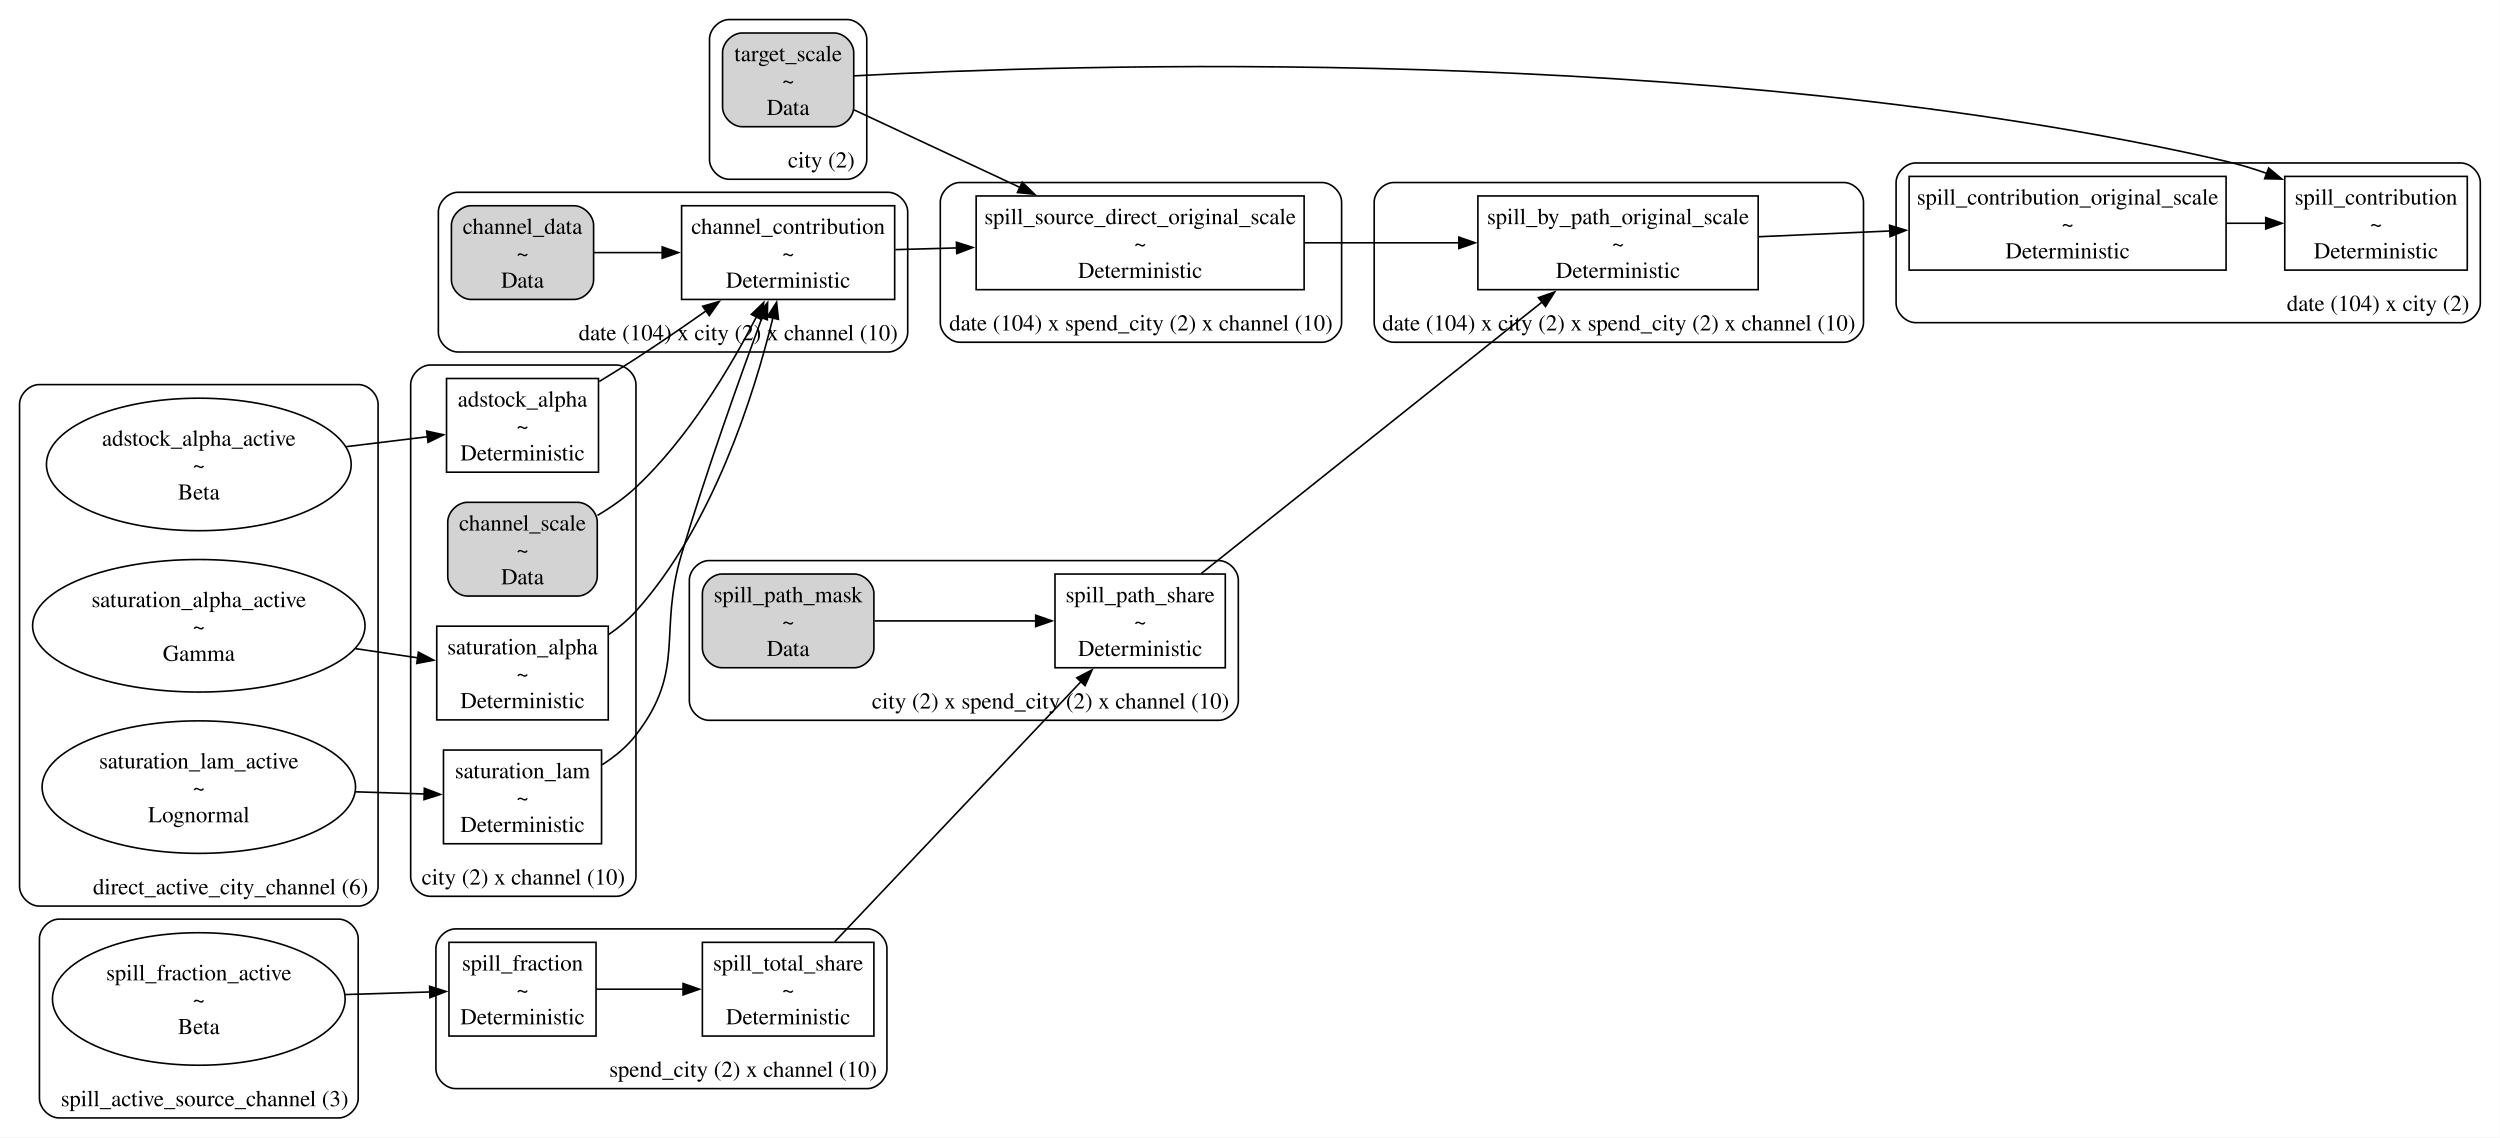
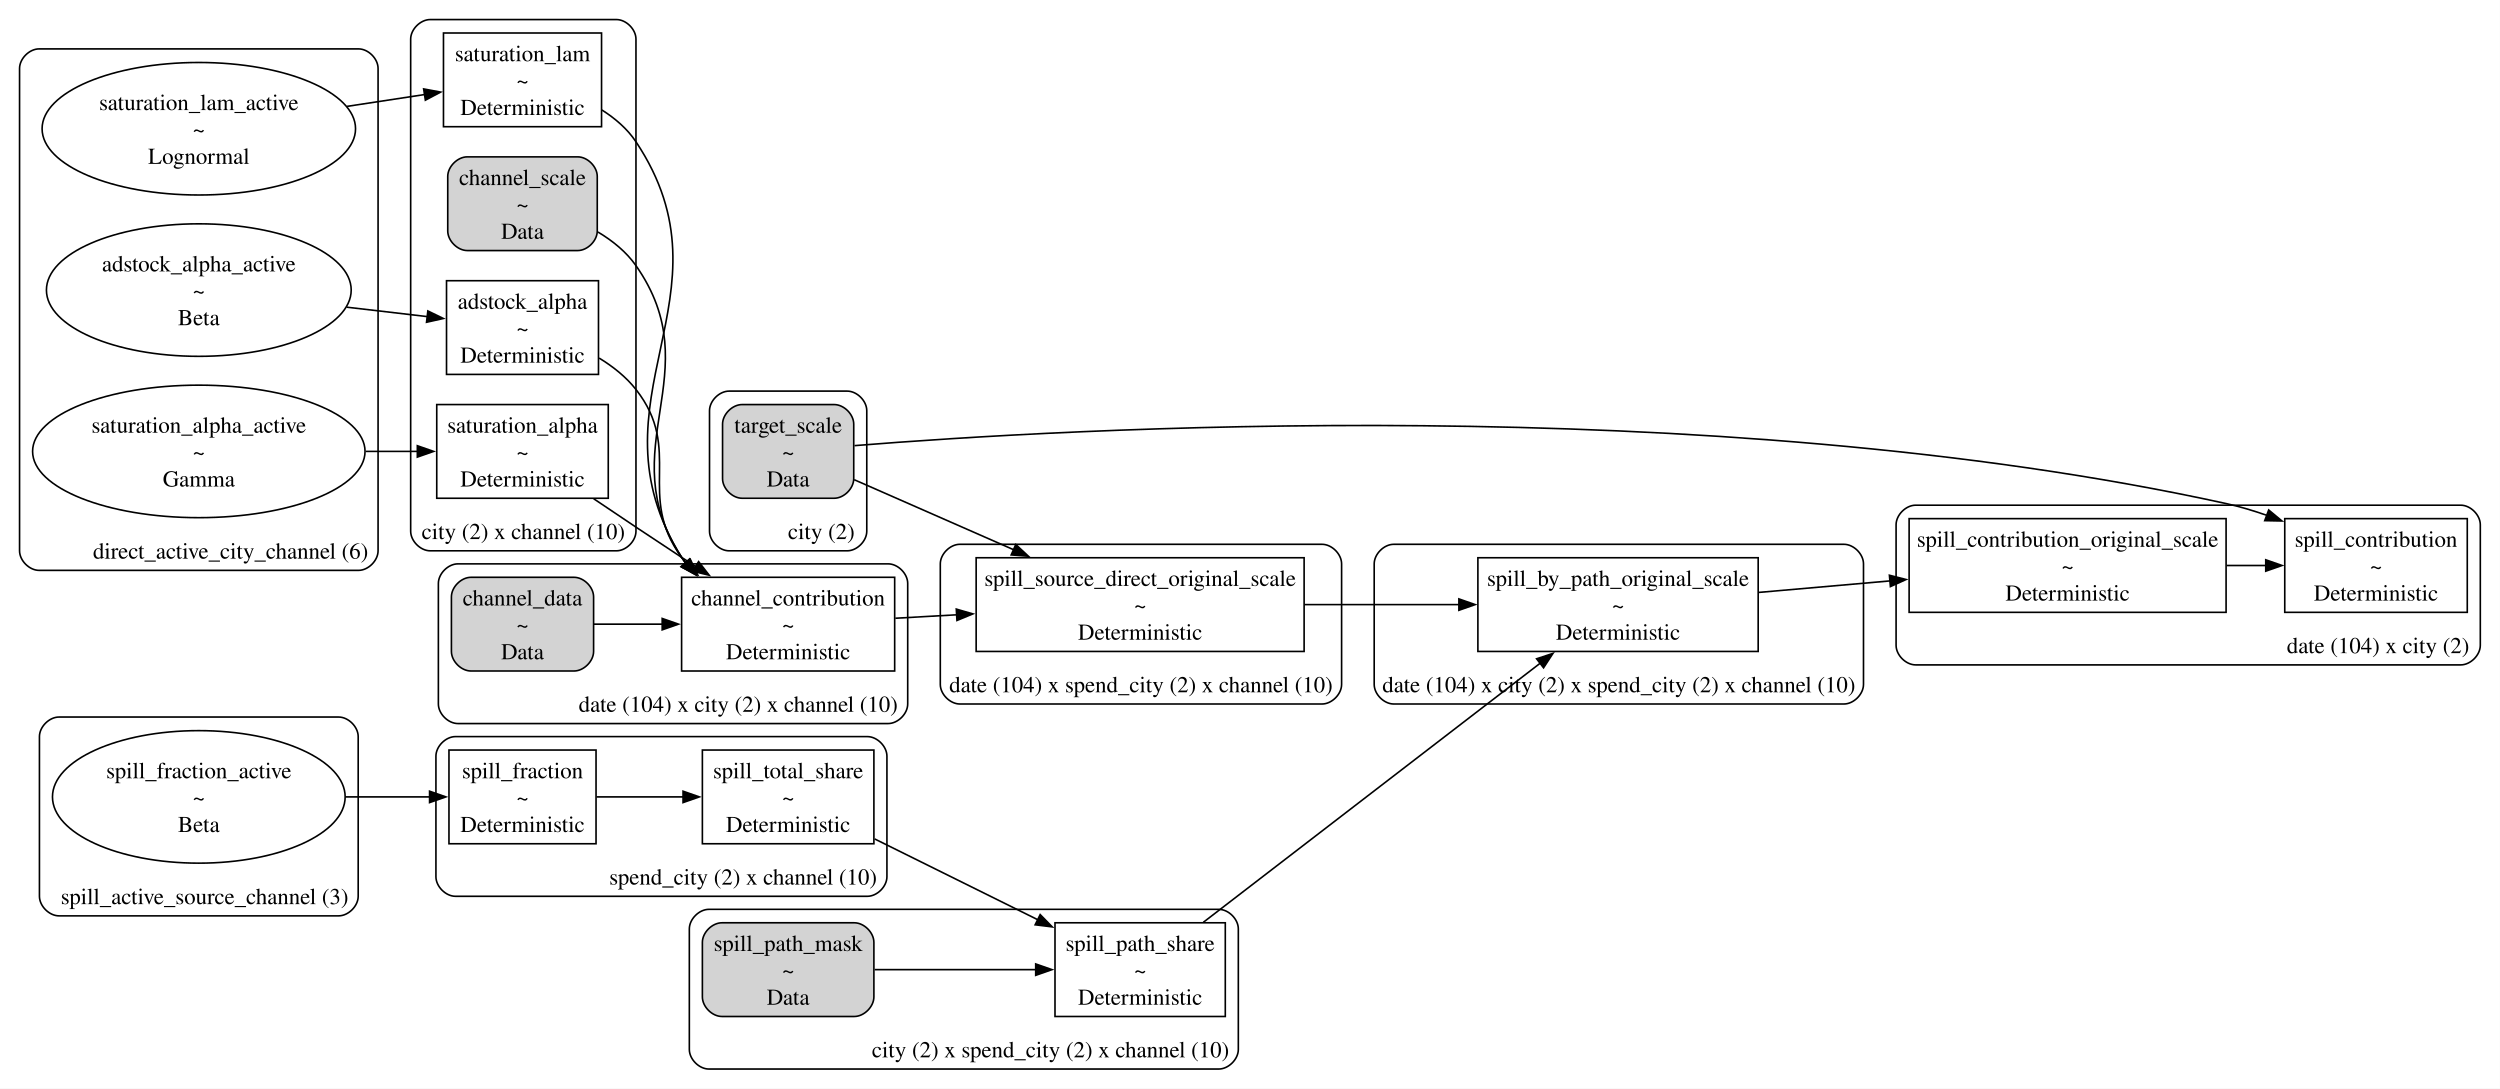
- <svg xmlns="http://www.w3.org/2000/svg" width="3196pt" height="1454pt" viewBox="0.00 0.00 3196.00 1454.00">
-   <g id="graph0" class="graph" transform="scale(2.08333 2.08333) rotate(0) translate(4 694)">
-     <polygon fill="white" stroke="none" points="-4,4 -4,-694 1530,-694 1530,4 -4,4" />
+ <svg xmlns="http://www.w3.org/2000/svg" width="3196pt" height="1392pt" viewBox="0.00 0.00 3196.00 1392.00">
+   <g id="graph0" class="graph" transform="scale(2.08333 2.08333) rotate(0) translate(4 664)">
+     <polygon fill="white" stroke="none" points="-4,4 -4,-664 1530,-664 1530,4 -4,4" />
    <g id="clust1" class="cluster">
-       <path fill="none" stroke="black" d="M275.5,-26C275.5,-26 528.25,-26 528.25,-26 534.25,-26 540.25,-32 540.25,-38 540.25,-38 540.25,-112 540.25,-112 540.25,-118 534.25,-124 528.25,-124 528.25,-124 275.5,-124 275.5,-124 269.5,-124 263.5,-118 263.5,-112 263.5,-112 263.5,-38 263.5,-38 263.5,-32 269.5,-26 275.5,-26" />
-       <text xml:space="preserve" text-anchor="middle" x="452" y="-33.2" font-family="Times,serif" font-size="14.00">spend_city (2) x channel (10)</text>
+       <path fill="none" stroke="black" d="M260,-326C260,-326 374.25,-326 374.25,-326 380.25,-326 386.25,-332 386.25,-338 386.25,-338 386.25,-640 386.25,-640 386.25,-646 380.25,-652 374.25,-652 374.25,-652 260,-652 260,-652 254,-652 248,-646 248,-640 248,-640 248,-338 248,-338 248,-332 254,-326 260,-326" />
+       <text xml:space="preserve" text-anchor="middle" x="317.13" y="-333.2" font-family="Times,serif" font-size="14.00">city (2) x channel (10)</text>
    </g>
    <g id="clust2" class="cluster">
-       <path fill="none" stroke="black" d="M431,-252C431,-252 743.88,-252 743.88,-252 749.88,-252 755.88,-258 755.88,-264 755.88,-264 755.88,-338 755.88,-338 755.88,-344 749.88,-350 743.88,-350 743.88,-350 431,-350 431,-350 425,-350 419,-344 419,-338 419,-338 419,-264 419,-264 419,-258 425,-252 431,-252" />
-       <text xml:space="preserve" text-anchor="middle" x="640.63" y="-259.2" font-family="Times,serif" font-size="14.00">city (2) x spend_city (2) x channel (10)</text>
+       <path fill="none" stroke="black" d="M443.38,-326C443.38,-326 515.88,-326 515.88,-326 521.88,-326 527.88,-332 527.88,-338 527.88,-338 527.88,-412 527.88,-412 527.88,-418 521.88,-424 515.88,-424 515.88,-424 443.38,-424 443.38,-424 437.38,-424 431.38,-418 431.38,-412 431.38,-412 431.38,-338 431.38,-338 431.38,-332 437.38,-326 443.38,-326" />
+       <text xml:space="preserve" text-anchor="middle" x="500" y="-333.2" font-family="Times,serif" font-size="14.00">city (2)</text>
    </g>
    <g id="clust3" class="cluster">
-       <path fill="none" stroke="black" d="M1171.5,-496C1171.5,-496 1506,-496 1506,-496 1512,-496 1518,-502 1518,-508 1518,-508 1518,-582 1518,-582 1518,-588 1512,-594 1506,-594 1506,-594 1171.5,-594 1171.5,-594 1165.5,-594 1159.5,-588 1159.5,-582 1159.5,-582 1159.5,-508 1159.5,-508 1159.5,-502 1165.5,-496 1171.5,-496" />
-       <text xml:space="preserve" text-anchor="middle" x="1455.25" y="-503.2" font-family="Times,serif" font-size="14.00">date (104) x city (2)</text>
+       <path fill="none" stroke="black" d="M20,-314C20,-314 216,-314 216,-314 222,-314 228,-320 228,-326 228,-326 228,-622 228,-622 228,-628 222,-634 216,-634 216,-634 20,-634 20,-634 14,-634 8,-628 8,-622 8,-622 8,-326 8,-326 8,-320 14,-314 20,-314" />
+       <text xml:space="preserve" text-anchor="middle" x="137.5" y="-321.2" font-family="Times,serif" font-size="14.00">direct_active_city_channel (6)</text>
    </g>
    <g id="clust4" class="cluster">
-       <path fill="none" stroke="black" d="M20,-138C20,-138 216,-138 216,-138 222,-138 228,-144 228,-150 228,-150 228,-446 228,-446 228,-452 222,-458 216,-458 216,-458 20,-458 20,-458 14,-458 8,-452 8,-446 8,-446 8,-150 8,-150 8,-144 14,-138 20,-138" />
-       <text xml:space="preserve" text-anchor="middle" x="137.5" y="-145.2" font-family="Times,serif" font-size="14.00">direct_active_city_channel (6)</text>
+       <path fill="none" stroke="black" d="M275.5,-114C275.5,-114 528.25,-114 528.25,-114 534.25,-114 540.25,-120 540.25,-126 540.25,-126 540.25,-200 540.25,-200 540.25,-206 534.25,-212 528.25,-212 528.25,-212 275.5,-212 275.5,-212 269.5,-212 263.5,-206 263.5,-200 263.5,-200 263.5,-126 263.5,-126 263.5,-120 269.5,-114 275.5,-114" />
+       <text xml:space="preserve" text-anchor="middle" x="452" y="-121.2" font-family="Times,serif" font-size="14.00">spend_city (2) x channel (10)</text>
    </g>
    <g id="clust5" class="cluster">
-       <path fill="none" stroke="black" d="M260,-144C260,-144 374.25,-144 374.25,-144 380.25,-144 386.25,-150 386.25,-156 386.25,-156 386.25,-458 386.25,-458 386.25,-464 380.25,-470 374.25,-470 374.25,-470 260,-470 260,-470 254,-470 248,-464 248,-458 248,-458 248,-156 248,-156 248,-150 254,-144 260,-144" />
-       <text xml:space="preserve" text-anchor="middle" x="317.13" y="-151.2" font-family="Times,serif" font-size="14.00">city (2) x channel (10)</text>
+       <path fill="none" stroke="black" d="M277,-220C277,-220 541,-220 541,-220 547,-220 553,-226 553,-232 553,-232 553,-306 553,-306 553,-312 547,-318 541,-318 541,-318 277,-318 277,-318 271,-318 265,-312 265,-306 265,-306 265,-232 265,-232 265,-226 271,-220 277,-220" />
+       <text xml:space="preserve" text-anchor="middle" x="449" y="-227.2" font-family="Times,serif" font-size="14.00">date (104) x city (2) x channel (10)</text>
    </g>
    <g id="clust6" class="cluster">
-       <path fill="none" stroke="black" d="M443.38,-584C443.38,-584 515.88,-584 515.88,-584 521.88,-584 527.88,-590 527.88,-596 527.88,-596 527.88,-670 527.88,-670 527.88,-676 521.88,-682 515.88,-682 515.88,-682 443.38,-682 443.38,-682 437.38,-682 431.38,-676 431.38,-670 431.38,-670 431.38,-596 431.38,-596 431.38,-590 437.38,-584 443.38,-584" />
-       <text xml:space="preserve" text-anchor="middle" x="500" y="-591.2" font-family="Times,serif" font-size="14.00">city (2)</text>
+       <path fill="none" stroke="black" d="M851.25,-232C851.25,-232 1127.5,-232 1127.5,-232 1133.5,-232 1139.5,-238 1139.5,-244 1139.5,-244 1139.5,-318 1139.5,-318 1139.5,-324 1133.5,-330 1127.5,-330 1127.5,-330 851.25,-330 851.25,-330 845.25,-330 839.25,-324 839.25,-318 839.25,-318 839.25,-244 839.25,-244 839.25,-238 845.25,-232 851.25,-232" />
+       <text xml:space="preserve" text-anchor="middle" x="989.38" y="-239.2" font-family="Times,serif" font-size="14.00">date (104) x city (2) x spend_city (2) x channel (10)</text>
    </g>
    <g id="clust7" class="cluster">
-       <path fill="none" stroke="black" d="M277,-478C277,-478 541,-478 541,-478 547,-478 553,-484 553,-490 553,-490 553,-564 553,-564 553,-570 547,-576 541,-576 541,-576 277,-576 277,-576 271,-576 265,-570 265,-564 265,-564 265,-490 265,-490 265,-484 271,-478 277,-478" />
-       <text xml:space="preserve" text-anchor="middle" x="449" y="-485.2" font-family="Times,serif" font-size="14.00">date (104) x city (2) x channel (10)</text>
+       <path fill="none" stroke="black" d="M32.2,-102C32.2,-102 203.8,-102 203.8,-102 209.8,-102 215.8,-108 215.8,-114 215.8,-114 215.8,-212 215.8,-212 215.8,-218 209.8,-224 203.8,-224 203.8,-224 32.2,-224 32.2,-224 26.2,-224 20.2,-218 20.2,-212 20.2,-212 20.2,-114 20.2,-114 20.2,-108 26.2,-102 32.2,-102" />
+       <text xml:space="preserve" text-anchor="middle" x="121.55" y="-109.2" font-family="Times,serif" font-size="14.00">spill_active_source_channel (3)</text>
    </g>
    <g id="clust8" class="cluster">
-       <path fill="none" stroke="black" d="M585,-484C585,-484 807.25,-484 807.25,-484 813.25,-484 819.25,-490 819.25,-496 819.25,-496 819.25,-570 819.25,-570 819.25,-576 813.25,-582 807.25,-582 807.25,-582 585,-582 585,-582 579,-582 573,-576 573,-570 573,-570 573,-496 573,-496 573,-490 579,-484 585,-484" />
-       <text xml:space="preserve" text-anchor="middle" x="696.13" y="-491.2" font-family="Times,serif" font-size="14.00">date (104) x spend_city (2) x channel (10)</text>
+       <path fill="none" stroke="black" d="M431,-8C431,-8 743.88,-8 743.88,-8 749.88,-8 755.88,-14 755.88,-20 755.88,-20 755.88,-94 755.88,-94 755.88,-100 749.88,-106 743.88,-106 743.88,-106 431,-106 431,-106 425,-106 419,-100 419,-94 419,-94 419,-20 419,-20 419,-14 425,-8 431,-8" />
+       <text xml:space="preserve" text-anchor="middle" x="640.63" y="-15.2" font-family="Times,serif" font-size="14.00">city (2) x spend_city (2) x channel (10)</text>
    </g>
    <g id="clust9" class="cluster">
-       <path fill="none" stroke="black" d="M851.25,-484C851.25,-484 1127.5,-484 1127.5,-484 1133.5,-484 1139.5,-490 1139.5,-496 1139.5,-496 1139.5,-570 1139.5,-570 1139.5,-576 1133.5,-582 1127.5,-582 1127.5,-582 851.25,-582 851.25,-582 845.25,-582 839.25,-576 839.25,-570 839.25,-570 839.25,-496 839.25,-496 839.25,-490 845.25,-484 851.25,-484" />
-       <text xml:space="preserve" text-anchor="middle" x="989.38" y="-491.2" font-family="Times,serif" font-size="14.00">date (104) x city (2) x spend_city (2) x channel (10)</text>
+       <path fill="none" stroke="black" d="M1171.5,-256C1171.5,-256 1506,-256 1506,-256 1512,-256 1518,-262 1518,-268 1518,-268 1518,-342 1518,-342 1518,-348 1512,-354 1506,-354 1506,-354 1171.5,-354 1171.5,-354 1165.5,-354 1159.5,-348 1159.5,-342 1159.5,-342 1159.5,-268 1159.5,-268 1159.5,-262 1165.5,-256 1171.5,-256" />
+       <text xml:space="preserve" text-anchor="middle" x="1455.25" y="-263.2" font-family="Times,serif" font-size="14.00">date (104) x city (2)</text>
    </g>
    <g id="clust10" class="cluster">
-       <path fill="none" stroke="black" d="M32.2,-8C32.2,-8 203.8,-8 203.8,-8 209.8,-8 215.8,-14 215.8,-20 215.8,-20 215.8,-118 215.8,-118 215.8,-124 209.8,-130 203.8,-130 203.8,-130 32.2,-130 32.2,-130 26.2,-130 20.2,-124 20.2,-118 20.2,-118 20.2,-20 20.2,-20 20.2,-14 26.2,-8 32.2,-8" />
-       <text xml:space="preserve" text-anchor="middle" x="121.55" y="-15.2" font-family="Times,serif" font-size="14.00">spill_active_source_channel (3)</text>
+       <path fill="none" stroke="black" d="M585,-232C585,-232 807.25,-232 807.25,-232 813.25,-232 819.25,-238 819.25,-244 819.25,-244 819.25,-318 819.25,-318 819.25,-324 813.25,-330 807.25,-330 807.25,-330 585,-330 585,-330 579,-330 573,-324 573,-318 573,-318 573,-244 573,-244 573,-238 579,-232 585,-232" />
+       <text xml:space="preserve" text-anchor="middle" x="696.13" y="-239.2" font-family="Times,serif" font-size="14.00">date (104) x spend_city (2) x channel (10)</text>
    </g>
    <g id="node1" class="node">
-       <polygon fill="none" stroke="black" points="361.75,-115.75 271.5,-115.75 271.5,-58.25 361.75,-58.25 361.75,-115.75" />
-       <text xml:space="preserve" text-anchor="middle" x="316.63" y="-98.45" font-family="Times,serif" font-size="14.00">spill_fraction</text>
-       <text xml:space="preserve" text-anchor="middle" x="316.63" y="-81.95" font-family="Times,serif" font-size="14.00">~</text>
-       <text xml:space="preserve" text-anchor="middle" x="316.63" y="-65.45" font-family="Times,serif" font-size="14.00">Deterministic</text>
+       <polygon fill="none" stroke="black" points="369.25,-415.75 264,-415.75 264,-358.25 369.25,-358.25 369.25,-415.75" />
+       <text xml:space="preserve" text-anchor="middle" x="316.63" y="-398.45" font-family="Times,serif" font-size="14.00">saturation_alpha</text>
+       <text xml:space="preserve" text-anchor="middle" x="316.63" y="-381.95" font-family="Times,serif" font-size="14.00">~</text>
+       <text xml:space="preserve" text-anchor="middle" x="316.63" y="-365.45" font-family="Times,serif" font-size="14.00">Deterministic</text>
+     </g>
+     <g id="node12" class="node">
+       <polygon fill="none" stroke="black" points="545,-309.75 414.25,-309.75 414.25,-252.25 545,-252.25 545,-309.75" />
+       <text xml:space="preserve" text-anchor="middle" x="479.63" y="-292.45" font-family="Times,serif" font-size="14.00">channel_contribution</text>
+       <text xml:space="preserve" text-anchor="middle" x="479.63" y="-275.95" font-family="Times,serif" font-size="14.00">~</text>
+       <text xml:space="preserve" text-anchor="middle" x="479.63" y="-259.45" font-family="Times,serif" font-size="14.00">Deterministic</text>
+     </g>
+     <g id="edge11" class="edge">
+       <path fill="none" stroke="black" d="M360.28,-357.97C377.04,-346.65 396.49,-333.63 414.25,-322 417.1,-320.14 420.02,-318.24 422.97,-316.32" />
+       <polygon fill="black" stroke="black" points="424.69,-319.38 431.2,-311.02 420.9,-313.5 424.69,-319.38" />
    </g>
    <g id="node2" class="node">
-       <polygon fill="none" stroke="black" points="532.25,-115.75 427,-115.75 427,-58.25 532.25,-58.25 532.25,-115.75" />
-       <text xml:space="preserve" text-anchor="middle" x="479.63" y="-98.45" font-family="Times,serif" font-size="14.00">spill_total_share</text>
-       <text xml:space="preserve" text-anchor="middle" x="479.63" y="-81.95" font-family="Times,serif" font-size="14.00">~</text>
-       <text xml:space="preserve" text-anchor="middle" x="479.63" y="-65.45" font-family="Times,serif" font-size="14.00">Deterministic</text>
-     </g>
-     <g id="edge1" class="edge">
-       <path fill="none" stroke="black" d="M362.05,-87C378.46,-87 397.4,-87 415.18,-87" />
-       <polygon fill="black" stroke="black" points="415.14,-90.5 425.14,-87 415.14,-83.5 415.14,-90.5" />
+       <polygon fill="none" stroke="black" points="363.25,-491.75 270,-491.75 270,-434.25 363.25,-434.25 363.25,-491.75" />
+       <text xml:space="preserve" text-anchor="middle" x="316.63" y="-474.45" font-family="Times,serif" font-size="14.00">adstock_alpha</text>
+       <text xml:space="preserve" text-anchor="middle" x="316.63" y="-457.95" font-family="Times,serif" font-size="14.00">~</text>
+       <text xml:space="preserve" text-anchor="middle" x="316.63" y="-441.45" font-family="Times,serif" font-size="14.00">Deterministic</text>
+     </g>
+     <g id="edge15" class="edge">
+       <path fill="none" stroke="black" d="M363.64,-444.28C372.12,-439.1 380.2,-432.71 386.25,-425 415.53,-387.68 386.13,-360.2 414.25,-322 415.23,-320.67 416.27,-319.36 417.36,-318.1" />
+       <polygon fill="black" stroke="black" points="419.57,-320.84 424.12,-311.27 414.6,-315.91 419.57,-320.84" />
    </g>
    <g id="node3" class="node">
-       <polygon fill="none" stroke="black" points="747.88,-341.75 643.38,-341.75 643.38,-284.25 747.88,-284.25 747.88,-341.75" />
-       <text xml:space="preserve" text-anchor="middle" x="695.63" y="-324.45" font-family="Times,serif" font-size="14.00">spill_path_share</text>
-       <text xml:space="preserve" text-anchor="middle" x="695.63" y="-307.95" font-family="Times,serif" font-size="14.00">~</text>
-       <text xml:space="preserve" text-anchor="middle" x="695.63" y="-291.45" font-family="Times,serif" font-size="14.00">Deterministic</text>
-     </g>
-     <g id="edge3" class="edge">
-       <path fill="none" stroke="black" d="M508.16,-116.08C546.77,-156.85 616.98,-231 659.36,-275.76" />
-       <polygon fill="black" stroke="black" points="656.73,-278.07 666.15,-282.93 661.82,-273.26 656.73,-278.07" />
-     </g>
-     <g id="node18" class="node">
-       <polygon fill="none" stroke="black" points="1074.88,-573.75 902.88,-573.75 902.88,-516.25 1074.88,-516.25 1074.88,-573.75" />
-       <text xml:space="preserve" text-anchor="middle" x="988.88" y="-556.45" font-family="Times,serif" font-size="14.00">spill_by_path_original_scale</text>
-       <text xml:space="preserve" text-anchor="middle" x="988.88" y="-539.95" font-family="Times,serif" font-size="14.00">~</text>
-       <text xml:space="preserve" text-anchor="middle" x="988.88" y="-523.45" font-family="Times,serif" font-size="14.00">Deterministic</text>
-     </g>
-     <g id="edge18" class="edge">
-       <path fill="none" stroke="black" d="M733.22,-342.15C786.3,-384.43 884.59,-462.73 942.3,-508.7" />
-       <polygon fill="black" stroke="black" points="940.02,-511.35 950.02,-514.85 944.38,-505.88 940.02,-511.35" />
-     </g>
-     <g id="node4" class="node">
-       <path fill="lightgrey" stroke="black" d="M520.25,-341.75C520.25,-341.75 439,-341.75 439,-341.75 433,-341.75 427,-335.75 427,-329.75 427,-329.75 427,-296.25 427,-296.25 427,-290.25 433,-284.25 439,-284.25 439,-284.25 520.25,-284.25 520.25,-284.25 526.25,-284.25 532.25,-290.25 532.25,-296.25 532.25,-296.25 532.25,-329.75 532.25,-329.75 532.25,-335.75 526.25,-341.75 520.25,-341.75" />
-       <text xml:space="preserve" text-anchor="middle" x="479.63" y="-324.45" font-family="Times,serif" font-size="14.00">spill_path_mask</text>
-       <text xml:space="preserve" text-anchor="middle" x="479.63" y="-307.95" font-family="Times,serif" font-size="14.00">~</text>
-       <text xml:space="preserve" text-anchor="middle" x="479.63" y="-291.45" font-family="Times,serif" font-size="14.00">Data</text>
-     </g>
-     <g id="edge2" class="edge">
-       <path fill="none" stroke="black" d="M532.7,-313C562.56,-313 600.25,-313 631.76,-313" />
-       <polygon fill="black" stroke="black" points="631.54,-316.5 641.54,-313 631.54,-309.5 631.54,-316.5" />
-     </g>
-     <g id="node5" class="node">
-       <polygon fill="none" stroke="black" points="1362,-585.75 1167.5,-585.75 1167.5,-528.25 1362,-528.25 1362,-585.75" />
-       <text xml:space="preserve" text-anchor="middle" x="1264.75" y="-568.45" font-family="Times,serif" font-size="14.00">spill_contribution_original_scale</text>
-       <text xml:space="preserve" text-anchor="middle" x="1264.75" y="-551.95" font-family="Times,serif" font-size="14.00">~</text>
-       <text xml:space="preserve" text-anchor="middle" x="1264.75" y="-535.45" font-family="Times,serif" font-size="14.00">Deterministic</text>
-     </g>
-     <g id="node6" class="node">
-       <polygon fill="none" stroke="black" points="1510,-585.75 1398,-585.75 1398,-528.25 1510,-528.25 1510,-585.75" />
-       <text xml:space="preserve" text-anchor="middle" x="1454" y="-568.45" font-family="Times,serif" font-size="14.00">spill_contribution</text>
-       <text xml:space="preserve" text-anchor="middle" x="1454" y="-551.95" font-family="Times,serif" font-size="14.00">~</text>
-       <text xml:space="preserve" text-anchor="middle" x="1454" y="-535.45" font-family="Times,serif" font-size="14.00">Deterministic</text>
-     </g>
-     <g id="edge13" class="edge">
-       <path fill="none" stroke="black" d="M1362.39,-557C1370.56,-557 1378.7,-557 1386.56,-557" />
-       <polygon fill="black" stroke="black" points="1386.34,-560.5 1396.34,-557 1386.34,-553.5 1386.34,-560.5" />
-     </g>
-     <g id="node7" class="node">
-       <ellipse fill="none" stroke="black" cx="118" cy="-211" rx="96.17" ry="40.66" />
-       <text xml:space="preserve" text-anchor="middle" x="118" y="-222.45" font-family="Times,serif" font-size="14.00">saturation_lam_active</text>
-       <text xml:space="preserve" text-anchor="middle" x="118" y="-205.95" font-family="Times,serif" font-size="14.00">~</text>
-       <text xml:space="preserve" text-anchor="middle" x="118" y="-189.45" font-family="Times,serif" font-size="14.00">Lognormal</text>
-     </g>
-     <g id="node10" class="node">
-       <polygon fill="none" stroke="black" points="365.13,-233.75 268.13,-233.75 268.13,-176.25 365.13,-176.25 365.13,-233.75" />
-       <text xml:space="preserve" text-anchor="middle" x="316.63" y="-216.45" font-family="Times,serif" font-size="14.00">saturation_lam</text>
-       <text xml:space="preserve" text-anchor="middle" x="316.63" y="-199.95" font-family="Times,serif" font-size="14.00">~</text>
-       <text xml:space="preserve" text-anchor="middle" x="316.63" y="-183.45" font-family="Times,serif" font-size="14.00">Deterministic</text>
-     </g>
-     <g id="edge15" class="edge">
-       <path fill="none" stroke="black" d="M214.14,-208.1C228.55,-207.66 243.05,-207.21 256.39,-206.81" />
-       <polygon fill="black" stroke="black" points="256.4,-210.31 266.28,-206.51 256.18,-203.31 256.4,-210.31" />
-     </g>
-     <g id="node8" class="node">
-       <ellipse fill="none" stroke="black" cx="118" cy="-310" rx="102" ry="40.66" />
-       <text xml:space="preserve" text-anchor="middle" x="118" y="-321.45" font-family="Times,serif" font-size="14.00">saturation_alpha_active</text>
-       <text xml:space="preserve" text-anchor="middle" x="118" y="-304.95" font-family="Times,serif" font-size="14.00">~</text>
-       <text xml:space="preserve" text-anchor="middle" x="118" y="-288.45" font-family="Times,serif" font-size="14.00">Gamma</text>
-     </g>
-     <g id="node13" class="node">
-       <polygon fill="none" stroke="black" points="369.25,-309.75 264,-309.75 264,-252.25 369.25,-252.25 369.25,-309.75" />
-       <text xml:space="preserve" text-anchor="middle" x="316.63" y="-292.45" font-family="Times,serif" font-size="14.00">saturation_alpha</text>
-       <text xml:space="preserve" text-anchor="middle" x="316.63" y="-275.95" font-family="Times,serif" font-size="14.00">~</text>
-       <text xml:space="preserve" text-anchor="middle" x="316.63" y="-259.45" font-family="Times,serif" font-size="14.00">Deterministic</text>
-     </g>
-     <g id="edge16" class="edge">
-       <path fill="none" stroke="black" d="M214.14,-295.97C227.2,-294.04 240.34,-292.1 252.62,-290.29" />
-       <polygon fill="black" stroke="black" points="252.76,-293.81 262.14,-288.89 251.74,-286.88 252.76,-293.81" />
-     </g>
-     <g id="node9" class="node">
-       <ellipse fill="none" stroke="black" cx="118" cy="-409" rx="93.51" ry="40.66" />
-       <text xml:space="preserve" text-anchor="middle" x="118" y="-420.45" font-family="Times,serif" font-size="14.00">adstock_alpha_active</text>
-       <text xml:space="preserve" text-anchor="middle" x="118" y="-403.95" font-family="Times,serif" font-size="14.00">~</text>
-       <text xml:space="preserve" text-anchor="middle" x="118" y="-387.45" font-family="Times,serif" font-size="14.00">Beta</text>
-     </g>
-     <g id="node11" class="node">
-       <polygon fill="none" stroke="black" points="363.25,-461.75 270,-461.75 270,-404.25 363.25,-404.25 363.25,-461.75" />
-       <text xml:space="preserve" text-anchor="middle" x="316.63" y="-444.45" font-family="Times,serif" font-size="14.00">adstock_alpha</text>
-       <text xml:space="preserve" text-anchor="middle" x="316.63" y="-427.95" font-family="Times,serif" font-size="14.00">~</text>
-       <text xml:space="preserve" text-anchor="middle" x="316.63" y="-411.45" font-family="Times,serif" font-size="14.00">Deterministic</text>
-     </g>
-     <g id="edge5" class="edge">
-       <path fill="none" stroke="black" d="M208.39,-419.91C225.46,-421.99 242.88,-424.12 258.58,-426.04" />
-       <polygon fill="black" stroke="black" points="257.84,-429.47 268.19,-427.21 258.68,-422.52 257.84,-429.47" />
-     </g>
-     <g id="node16" class="node">
-       <polygon fill="none" stroke="black" points="545,-567.75 414.25,-567.75 414.25,-510.25 545,-510.25 545,-567.75" />
-       <text xml:space="preserve" text-anchor="middle" x="479.63" y="-550.45" font-family="Times,serif" font-size="14.00">channel_contribution</text>
-       <text xml:space="preserve" text-anchor="middle" x="479.63" y="-533.95" font-family="Times,serif" font-size="14.00">~</text>
-       <text xml:space="preserve" text-anchor="middle" x="479.63" y="-517.45" font-family="Times,serif" font-size="14.00">Deterministic</text>
-     </g>
-     <g id="edge7" class="edge">
-       <path fill="none" stroke="black" d="M365.51,-224.73C373.33,-229.72 380.68,-235.77 386.25,-243 417.29,-283.32 399.65,-305.26 414.25,-354 429.43,-404.7 449.95,-462.13 463.7,-499.37" />
-       <polygon fill="black" stroke="black" points="460.28,-500.21 467.04,-508.36 466.84,-497.77 460.28,-500.21" />
-     </g>
-     <g id="edge8" class="edge">
-       <path fill="none" stroke="black" d="M363.69,-459.88C371.29,-464.49 379.03,-469.31 386.25,-474 400.42,-483.2 415.5,-493.56 429.29,-503.27" />
-       <polygon fill="black" stroke="black" points="427.18,-506.07 437.37,-508.99 431.23,-500.35 427.18,-506.07" />
-     </g>
-     <g id="node12" class="node">
-       <path fill="lightgrey" stroke="black" d="M350.5,-385.75C350.5,-385.75 282.75,-385.75 282.75,-385.75 276.75,-385.75 270.75,-379.75 270.75,-373.75 270.75,-373.75 270.75,-340.25 270.75,-340.25 270.75,-334.25 276.75,-328.25 282.75,-328.25 282.75,-328.25 350.5,-328.25 350.5,-328.25 356.5,-328.25 362.5,-334.25 362.5,-340.25 362.5,-340.25 362.5,-373.75 362.5,-373.75 362.5,-379.75 356.5,-385.75 350.5,-385.75" />
-       <text xml:space="preserve" text-anchor="middle" x="316.63" y="-368.45" font-family="Times,serif" font-size="14.00">channel_scale</text>
-       <text xml:space="preserve" text-anchor="middle" x="316.63" y="-351.95" font-family="Times,serif" font-size="14.00">~</text>
-       <text xml:space="preserve" text-anchor="middle" x="316.63" y="-335.45" font-family="Times,serif" font-size="14.00">Data</text>
-     </g>
-     <g id="edge9" class="edge">
-       <path fill="none" stroke="black" d="M362.65,-377.71C371.01,-382.69 379.3,-388.48 386.25,-395 418.28,-425.02 444.11,-468.37 460.23,-499.66" />
-       <polygon fill="black" stroke="black" points="457.02,-501.06 464.64,-508.42 463.27,-497.91 457.02,-501.06" />
-     </g>
-     <g id="edge10" class="edge">
-       <path fill="none" stroke="black" d="M369.55,-304.65C375.66,-308.85 381.43,-313.63 386.25,-319 433.28,-371.41 458.58,-451.22 470.27,-498.93" />
-       <polygon fill="black" stroke="black" points="466.85,-499.64 472.55,-508.57 473.66,-498.04 466.85,-499.64" />
-     </g>
-     <g id="node14" class="node">
-       <path fill="lightgrey" stroke="black" d="M507.88,-673.75C507.88,-673.75 451.38,-673.75 451.38,-673.75 445.38,-673.75 439.38,-667.75 439.38,-661.75 439.38,-661.75 439.38,-628.25 439.38,-628.25 439.38,-622.25 445.38,-616.25 451.38,-616.25 451.38,-616.25 507.88,-616.25 507.88,-616.25 513.88,-616.25 519.88,-622.25 519.88,-628.25 519.88,-628.25 519.88,-661.75 519.88,-661.75 519.88,-667.75 513.88,-673.75 507.88,-673.75" />
-       <text xml:space="preserve" text-anchor="middle" x="479.63" y="-656.45" font-family="Times,serif" font-size="14.00">target_scale</text>
-       <text xml:space="preserve" text-anchor="middle" x="479.63" y="-639.95" font-family="Times,serif" font-size="14.00">~</text>
-       <text xml:space="preserve" text-anchor="middle" x="479.63" y="-623.45" font-family="Times,serif" font-size="14.00">Data</text>
-     </g>
-     <g id="edge14" class="edge">
-       <path fill="none" stroke="black" d="M519.94,-647.44C644.97,-654.2 1043.86,-668.19 1362,-595 1370.24,-593.11 1378.68,-590.53 1386.95,-587.6" />
-       <polygon fill="black" stroke="black" points="1388.12,-590.9 1396.26,-584.11 1385.67,-584.34 1388.12,-590.9" />
-     </g>
-     <g id="node17" class="node">
-       <polygon fill="none" stroke="black" points="796.25,-573.75 595,-573.75 595,-516.25 796.25,-516.25 796.25,-573.75" />
-       <text xml:space="preserve" text-anchor="middle" x="695.63" y="-556.45" font-family="Times,serif" font-size="14.00">spill_source_direct_original_scale</text>
-       <text xml:space="preserve" text-anchor="middle" x="695.63" y="-539.95" font-family="Times,serif" font-size="14.00">~</text>
-       <text xml:space="preserve" text-anchor="middle" x="695.63" y="-523.45" font-family="Times,serif" font-size="14.00">Deterministic</text>
-     </g>
-     <g id="edge12" class="edge">
-       <path fill="none" stroke="black" d="M520.13,-626.54C548.58,-613.24 587.8,-594.92 621.86,-579" />
-       <polygon fill="black" stroke="black" points="623.29,-582.2 630.87,-574.79 620.33,-575.86 623.29,-582.2" />
-     </g>
-     <g id="node15" class="node">
-       <path fill="lightgrey" stroke="black" d="M348.25,-567.75C348.25,-567.75 285,-567.75 285,-567.75 279,-567.75 273,-561.75 273,-555.75 273,-555.75 273,-522.25 273,-522.25 273,-516.25 279,-510.25 285,-510.25 285,-510.25 348.25,-510.25 348.25,-510.25 354.25,-510.25 360.25,-516.25 360.25,-522.25 360.25,-522.25 360.25,-555.75 360.25,-555.75 360.25,-561.75 354.25,-567.75 348.25,-567.75" />
-       <text xml:space="preserve" text-anchor="middle" x="316.63" y="-550.45" font-family="Times,serif" font-size="14.00">channel_data</text>
+       <path fill="lightgrey" stroke="black" d="M350.5,-567.75C350.5,-567.75 282.75,-567.75 282.75,-567.75 276.75,-567.75 270.75,-561.75 270.75,-555.75 270.75,-555.75 270.75,-522.25 270.75,-522.25 270.75,-516.25 276.75,-510.25 282.75,-510.25 282.75,-510.25 350.5,-510.25 350.5,-510.25 356.5,-510.25 362.5,-516.25 362.5,-522.25 362.5,-522.25 362.5,-555.75 362.5,-555.75 362.5,-561.75 356.5,-567.75 350.5,-567.75" />
+       <text xml:space="preserve" text-anchor="middle" x="316.63" y="-550.45" font-family="Times,serif" font-size="14.00">channel_scale</text>
      <text xml:space="preserve" text-anchor="middle" x="316.63" y="-533.95" font-family="Times,serif" font-size="14.00">~</text>
      <text xml:space="preserve" text-anchor="middle" x="316.63" y="-517.45" font-family="Times,serif" font-size="14.00">Data</text>
    </g>
+     <g id="edge13" class="edge">
+       <path fill="none" stroke="black" d="M362.9,-521.64C371.86,-516.28 380.32,-509.48 386.25,-501 432.39,-435.01 370.16,-389.38 414.25,-322 415.05,-320.78 415.89,-319.6 416.78,-318.44" />
+       <polygon fill="black" stroke="black" points="419.2,-320.98 423.36,-311.23 414.03,-316.26 419.2,-320.98" />
+     </g>
+     <g id="node4" class="node">
+       <polygon fill="none" stroke="black" points="365.13,-643.75 268.13,-643.75 268.13,-586.25 365.13,-586.25 365.13,-643.75" />
+       <text xml:space="preserve" text-anchor="middle" x="316.63" y="-626.45" font-family="Times,serif" font-size="14.00">saturation_lam</text>
+       <text xml:space="preserve" text-anchor="middle" x="316.63" y="-609.95" font-family="Times,serif" font-size="14.00">~</text>
+       <text xml:space="preserve" text-anchor="middle" x="316.63" y="-593.45" font-family="Times,serif" font-size="14.00">Deterministic</text>
+     </g>
+     <g id="edge14" class="edge">
+       <path fill="none" stroke="black" d="M365.3,-596.54C373.44,-591.37 380.97,-584.94 386.25,-577 449.42,-482.09 354.02,-418.81 414.25,-322 415.02,-320.77 415.84,-319.56 416.7,-318.39" />
+       <polygon fill="black" stroke="black" points="419.14,-320.91 423.16,-311.11 413.9,-316.27 419.14,-320.91" />
+     </g>
+     <g id="node5" class="node">
+       <path fill="lightgrey" stroke="black" d="M507.88,-415.75C507.88,-415.75 451.38,-415.75 451.38,-415.75 445.38,-415.75 439.38,-409.75 439.38,-403.75 439.38,-403.75 439.38,-370.25 439.38,-370.25 439.38,-364.25 445.38,-358.25 451.38,-358.25 451.38,-358.25 507.88,-358.25 507.88,-358.25 513.88,-358.25 519.88,-364.25 519.88,-370.25 519.88,-370.25 519.88,-403.75 519.88,-403.75 519.88,-409.75 513.88,-415.75 507.88,-415.75" />
+       <text xml:space="preserve" text-anchor="middle" x="479.63" y="-398.45" font-family="Times,serif" font-size="14.00">target_scale</text>
+       <text xml:space="preserve" text-anchor="middle" x="479.63" y="-381.95" font-family="Times,serif" font-size="14.00">~</text>
+       <text xml:space="preserve" text-anchor="middle" x="479.63" y="-365.45" font-family="Times,serif" font-size="14.00">Data</text>
+     </g>
+     <g id="node18" class="node">
+       <polygon fill="none" stroke="black" points="1510,-345.75 1398,-345.75 1398,-288.25 1510,-288.25 1510,-345.75" />
+       <text xml:space="preserve" text-anchor="middle" x="1454" y="-328.45" font-family="Times,serif" font-size="14.00">spill_contribution</text>
+       <text xml:space="preserve" text-anchor="middle" x="1454" y="-311.95" font-family="Times,serif" font-size="14.00">~</text>
+       <text xml:space="preserve" text-anchor="middle" x="1454" y="-295.45" font-family="Times,serif" font-size="14.00">Deterministic</text>
+     </g>
+     <g id="edge16" class="edge">
+       <path fill="none" stroke="black" d="M520.35,-390.54C645.76,-400.68 1043.81,-424.8 1362,-355 1370.26,-353.19 1378.71,-350.66 1386.98,-347.77" />
+       <polygon fill="black" stroke="black" points="1388.15,-351.07 1396.3,-344.3 1385.71,-344.51 1388.15,-351.07" />
+     </g>
+     <g id="node19" class="node">
+       <polygon fill="none" stroke="black" points="796.25,-321.75 595,-321.75 595,-264.25 796.25,-264.25 796.25,-321.75" />
+       <text xml:space="preserve" text-anchor="middle" x="695.63" y="-304.45" font-family="Times,serif" font-size="14.00">spill_source_direct_original_scale</text>
+       <text xml:space="preserve" text-anchor="middle" x="695.63" y="-287.95" font-family="Times,serif" font-size="14.00">~</text>
+       <text xml:space="preserve" text-anchor="middle" x="695.63" y="-271.45" font-family="Times,serif" font-size="14.00">Deterministic</text>
+     </g>
+     <g id="edge18" class="edge">
+       <path fill="none" stroke="black" d="M520.13,-369.65C547.6,-357.58 585.1,-341.11 618.3,-326.53" />
+       <polygon fill="black" stroke="black" points="619.32,-329.9 627.07,-322.68 616.5,-323.49 619.32,-329.9" />
+     </g>
+     <g id="node6" class="node">
+       <ellipse fill="none" stroke="black" cx="118" cy="-387" rx="102" ry="40.66" />
+       <text xml:space="preserve" text-anchor="middle" x="118" y="-398.45" font-family="Times,serif" font-size="14.00">saturation_alpha_active</text>
+       <text xml:space="preserve" text-anchor="middle" x="118" y="-381.95" font-family="Times,serif" font-size="14.00">~</text>
+       <text xml:space="preserve" text-anchor="middle" x="118" y="-365.45" font-family="Times,serif" font-size="14.00">Gamma</text>
+     </g>
+     <g id="edge2" class="edge">
+       <path fill="none" stroke="black" d="M220.48,-387C231.33,-387 242.12,-387 252.34,-387" />
+       <polygon fill="black" stroke="black" points="252.09,-390.5 262.09,-387 252.09,-383.5 252.09,-390.5" />
+     </g>
+     <g id="node7" class="node">
+       <ellipse fill="none" stroke="black" cx="118" cy="-585" rx="96.17" ry="40.66" />
+       <text xml:space="preserve" text-anchor="middle" x="118" y="-596.45" font-family="Times,serif" font-size="14.00">saturation_lam_active</text>
+       <text xml:space="preserve" text-anchor="middle" x="118" y="-579.95" font-family="Times,serif" font-size="14.00">~</text>
+       <text xml:space="preserve" text-anchor="middle" x="118" y="-563.45" font-family="Times,serif" font-size="14.00">Lognormal</text>
+     </g>
+     <g id="edge1" class="edge">
+       <path fill="none" stroke="black" d="M208.97,-598.73C225.17,-601.2 241.67,-603.72 256.7,-606.01" />
+       <polygon fill="black" stroke="black" points="255.96,-609.44 266.38,-607.49 257.02,-602.52 255.96,-609.44" />
+     </g>
+     <g id="node8" class="node">
+       <ellipse fill="none" stroke="black" cx="118" cy="-486" rx="93.51" ry="40.66" />
+       <text xml:space="preserve" text-anchor="middle" x="118" y="-497.45" font-family="Times,serif" font-size="14.00">adstock_alpha_active</text>
+       <text xml:space="preserve" text-anchor="middle" x="118" y="-480.95" font-family="Times,serif" font-size="14.00">~</text>
+       <text xml:space="preserve" text-anchor="middle" x="118" y="-464.45" font-family="Times,serif" font-size="14.00">Beta</text>
+     </g>
    <g id="edge6" class="edge">
-       <path fill="none" stroke="black" d="M360.35,-539C373.29,-539 387.91,-539 402.35,-539" />
-       <polygon fill="black" stroke="black" points="402.34,-542.5 412.34,-539 402.34,-535.5 402.34,-542.5" />
-     </g>
-     <g id="edge11" class="edge">
-       <path fill="none" stroke="black" d="M545.41,-540.82C557.4,-541.15 570.23,-541.51 583.15,-541.87" />
-       <polygon fill="black" stroke="black" points="582.9,-545.37 592.99,-542.15 583.09,-538.37 582.9,-545.37" />
+       <path fill="none" stroke="black" d="M208.68,-475.51C225.63,-473.53 242.93,-471.5 258.54,-469.68" />
+       <polygon fill="black" stroke="black" points="258.54,-473.2 268.07,-468.56 257.73,-466.25 258.54,-473.2" />
+     </g>
+     <g id="node9" class="node">
+       <polygon fill="none" stroke="black" points="361.75,-203.75 271.5,-203.75 271.5,-146.25 361.75,-146.25 361.75,-203.75" />
+       <text xml:space="preserve" text-anchor="middle" x="316.63" y="-186.45" font-family="Times,serif" font-size="14.00">spill_fraction</text>
+       <text xml:space="preserve" text-anchor="middle" x="316.63" y="-169.95" font-family="Times,serif" font-size="14.00">~</text>
+       <text xml:space="preserve" text-anchor="middle" x="316.63" y="-153.45" font-family="Times,serif" font-size="14.00">Deterministic</text>
+     </g>
+     <g id="node10" class="node">
+       <polygon fill="none" stroke="black" points="532.25,-203.75 427,-203.75 427,-146.25 532.25,-146.25 532.25,-203.75" />
+       <text xml:space="preserve" text-anchor="middle" x="479.63" y="-186.45" font-family="Times,serif" font-size="14.00">spill_total_share</text>
+       <text xml:space="preserve" text-anchor="middle" x="479.63" y="-169.95" font-family="Times,serif" font-size="14.00">~</text>
+       <text xml:space="preserve" text-anchor="middle" x="479.63" y="-153.45" font-family="Times,serif" font-size="14.00">Deterministic</text>
+     </g>
+     <g id="edge8" class="edge">
+       <path fill="none" stroke="black" d="M362.05,-175C378.46,-175 397.4,-175 415.18,-175" />
+       <polygon fill="black" stroke="black" points="415.14,-178.5 425.14,-175 415.14,-171.5 415.14,-178.5" />
+     </g>
+     <g id="node15" class="node">
+       <polygon fill="none" stroke="black" points="747.88,-97.75 643.38,-97.75 643.38,-40.25 747.88,-40.25 747.88,-97.75" />
+       <text xml:space="preserve" text-anchor="middle" x="695.63" y="-80.45" font-family="Times,serif" font-size="14.00">spill_path_share</text>
+       <text xml:space="preserve" text-anchor="middle" x="695.63" y="-63.95" font-family="Times,serif" font-size="14.00">~</text>
+       <text xml:space="preserve" text-anchor="middle" x="695.63" y="-47.45" font-family="Times,serif" font-size="14.00">Deterministic</text>
+     </g>
+     <g id="edge10" class="edge">
+       <path fill="none" stroke="black" d="M532.7,-149.21C562.96,-134.22 601.25,-115.25 633,-99.53" />
+       <polygon fill="black" stroke="black" points="634.29,-102.79 641.7,-95.22 631.19,-96.52 634.29,-102.79" />
+     </g>
+     <g id="node11" class="node">
+       <path fill="lightgrey" stroke="black" d="M348.25,-309.75C348.25,-309.75 285,-309.75 285,-309.75 279,-309.75 273,-303.75 273,-297.75 273,-297.75 273,-264.25 273,-264.25 273,-258.25 279,-252.25 285,-252.25 285,-252.25 348.25,-252.25 348.25,-252.25 354.25,-252.25 360.25,-258.25 360.25,-264.25 360.25,-264.25 360.25,-297.75 360.25,-297.75 360.25,-303.75 354.25,-309.75 348.25,-309.75" />
+       <text xml:space="preserve" text-anchor="middle" x="316.63" y="-292.45" font-family="Times,serif" font-size="14.00">channel_data</text>
+       <text xml:space="preserve" text-anchor="middle" x="316.63" y="-275.95" font-family="Times,serif" font-size="14.00">~</text>
+       <text xml:space="preserve" text-anchor="middle" x="316.63" y="-259.45" font-family="Times,serif" font-size="14.00">Data</text>
+     </g>
+     <g id="edge12" class="edge">
+       <path fill="none" stroke="black" d="M360.35,-281C373.29,-281 387.91,-281 402.35,-281" />
+       <polygon fill="black" stroke="black" points="402.34,-284.5 412.34,-281 402.34,-277.5 402.34,-284.5" />
    </g>
    <g id="edge19" class="edge">
-       <path fill="none" stroke="black" d="M796.45,-545C827.11,-545 860.79,-545 891.24,-545" />
-       <polygon fill="black" stroke="black" points="891.22,-548.5 901.22,-545 891.22,-541.5 891.22,-548.5" />
+       <path fill="none" stroke="black" d="M545.41,-284.63C557.4,-285.31 570.23,-286.02 583.15,-286.75" />
+       <polygon fill="black" stroke="black" points="582.81,-290.24 592.99,-287.3 583.21,-283.25 582.81,-290.24" />
+     </g>
+     <g id="node13" class="node">
+       <polygon fill="none" stroke="black" points="1074.88,-321.75 902.88,-321.75 902.88,-264.25 1074.88,-264.25 1074.88,-321.75" />
+       <text xml:space="preserve" text-anchor="middle" x="988.88" y="-304.45" font-family="Times,serif" font-size="14.00">spill_by_path_original_scale</text>
+       <text xml:space="preserve" text-anchor="middle" x="988.88" y="-287.95" font-family="Times,serif" font-size="14.00">~</text>
+       <text xml:space="preserve" text-anchor="middle" x="988.88" y="-271.45" font-family="Times,serif" font-size="14.00">Deterministic</text>
+     </g>
+     <g id="node17" class="node">
+       <polygon fill="none" stroke="black" points="1362,-345.75 1167.5,-345.75 1167.5,-288.25 1362,-288.25 1362,-345.75" />
+       <text xml:space="preserve" text-anchor="middle" x="1264.75" y="-328.45" font-family="Times,serif" font-size="14.00">spill_contribution_original_scale</text>
+       <text xml:space="preserve" text-anchor="middle" x="1264.75" y="-311.95" font-family="Times,serif" font-size="14.00">~</text>
+       <text xml:space="preserve" text-anchor="middle" x="1264.75" y="-295.45" font-family="Times,serif" font-size="14.00">Deterministic</text>
+     </g>
+     <g id="edge7" class="edge">
+       <path fill="none" stroke="black" d="M1075.03,-300.46C1100.59,-302.7 1128.96,-305.19 1155.79,-307.54" />
+       <polygon fill="black" stroke="black" points="1155.4,-311.02 1165.67,-308.4 1156.01,-304.05 1155.4,-311.02" />
+     </g>
+     <g id="node14" class="node">
+       <ellipse fill="none" stroke="black" cx="118" cy="-175" rx="89.8" ry="40.66" />
+       <text xml:space="preserve" text-anchor="middle" x="118" y="-186.45" font-family="Times,serif" font-size="14.00">spill_fraction_active</text>
+       <text xml:space="preserve" text-anchor="middle" x="118" y="-169.95" font-family="Times,serif" font-size="14.00">~</text>
+       <text xml:space="preserve" text-anchor="middle" x="118" y="-153.45" font-family="Times,serif" font-size="14.00">Beta</text>
+     </g>
+     <g id="edge3" class="edge">
+       <path fill="none" stroke="black" d="M208.11,-175C225.69,-175 243.66,-175 259.76,-175" />
+       <polygon fill="black" stroke="black" points="259.6,-178.5 269.6,-175 259.6,-171.5 259.6,-178.5" />
    </g>
    <g id="edge4" class="edge">
-       <path fill="none" stroke="black" d="M1075.03,-548.73C1100.59,-549.85 1128.96,-551.09 1155.79,-552.27" />
-       <polygon fill="black" stroke="black" points="1155.52,-555.76 1165.66,-552.7 1155.82,-548.77 1155.52,-555.76" />
-     </g>
-     <g id="node19" class="node">
-       <ellipse fill="none" stroke="black" cx="118" cy="-81" rx="89.8" ry="40.66" />
-       <text xml:space="preserve" text-anchor="middle" x="118" y="-92.45" font-family="Times,serif" font-size="14.00">spill_fraction_active</text>
-       <text xml:space="preserve" text-anchor="middle" x="118" y="-75.95" font-family="Times,serif" font-size="14.00">~</text>
-       <text xml:space="preserve" text-anchor="middle" x="118" y="-59.45" font-family="Times,serif" font-size="14.00">Beta</text>
+       <path fill="none" stroke="black" d="M734.4,-98.05C787.44,-138.84 883.89,-213.02 941.3,-257.18" />
+       <polygon fill="black" stroke="black" points="938.9,-259.75 948.97,-263.07 943.17,-254.2 938.9,-259.75" />
+     </g>
+     <g id="node16" class="node">
+       <path fill="lightgrey" stroke="black" d="M520.25,-97.75C520.25,-97.75 439,-97.75 439,-97.75 433,-97.75 427,-91.75 427,-85.75 427,-85.75 427,-52.25 427,-52.25 427,-46.25 433,-40.25 439,-40.25 439,-40.25 520.25,-40.25 520.25,-40.25 526.25,-40.25 532.25,-46.25 532.25,-52.25 532.25,-52.25 532.25,-85.75 532.25,-85.75 532.25,-91.75 526.25,-97.75 520.25,-97.75" />
+       <text xml:space="preserve" text-anchor="middle" x="479.63" y="-80.45" font-family="Times,serif" font-size="14.00">spill_path_mask</text>
+       <text xml:space="preserve" text-anchor="middle" x="479.63" y="-63.95" font-family="Times,serif" font-size="14.00">~</text>
+       <text xml:space="preserve" text-anchor="middle" x="479.63" y="-47.45" font-family="Times,serif" font-size="14.00">Data</text>
+     </g>
+     <g id="edge9" class="edge">
+       <path fill="none" stroke="black" d="M532.7,-69C562.56,-69 600.25,-69 631.76,-69" />
+       <polygon fill="black" stroke="black" points="631.54,-72.5 641.54,-69 631.54,-65.5 631.54,-72.5" />
    </g>
    <g id="edge17" class="edge">
-       <path fill="none" stroke="black" d="M207.82,-83.71C225.51,-84.25 243.61,-84.8 259.81,-85.3" />
-       <polygon fill="black" stroke="black" points="259.62,-88.79 269.72,-85.6 259.83,-81.8 259.62,-88.79" />
+       <path fill="none" stroke="black" d="M1362.39,-317C1370.56,-317 1378.7,-317 1386.56,-317" />
+       <polygon fill="black" stroke="black" points="1386.34,-320.5 1396.34,-317 1386.34,-313.5 1386.34,-320.5" />
+     </g>
+     <g id="edge5" class="edge">
+       <path fill="none" stroke="black" d="M796.45,-293C827.11,-293 860.79,-293 891.24,-293" />
+       <polygon fill="black" stroke="black" points="891.22,-296.5 901.22,-293 891.22,-289.5 891.22,-296.5" />
    </g>
  </g>
</svg>
